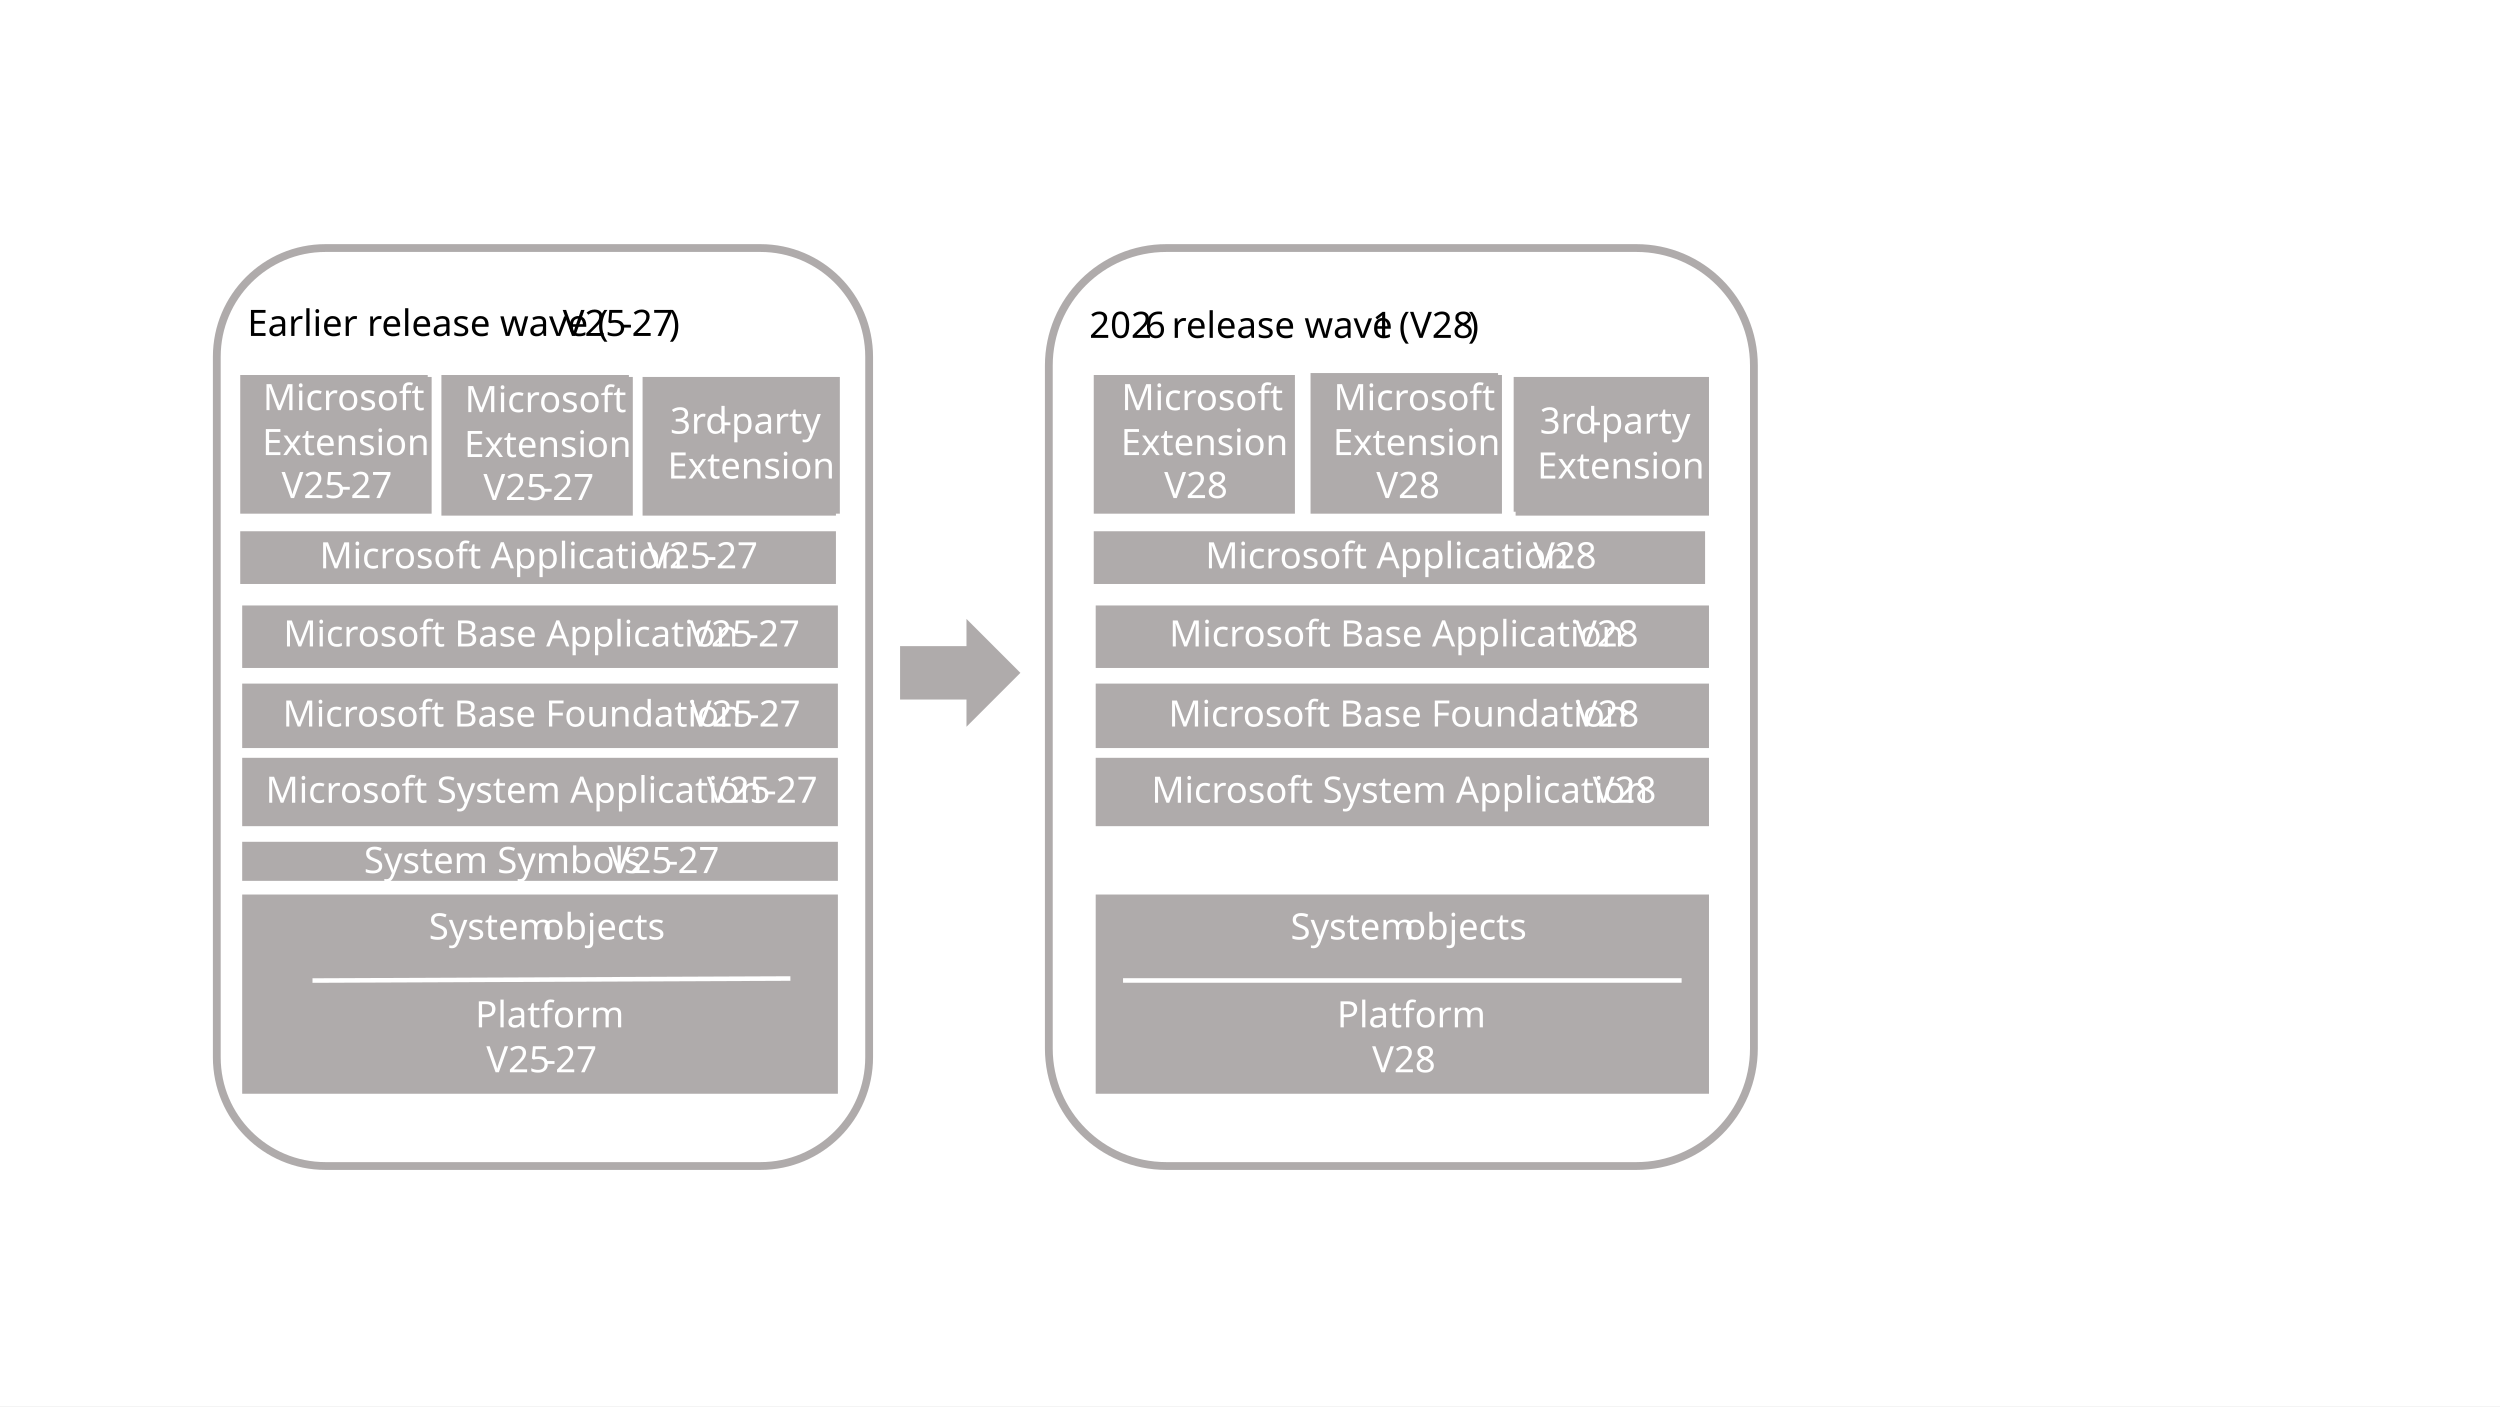
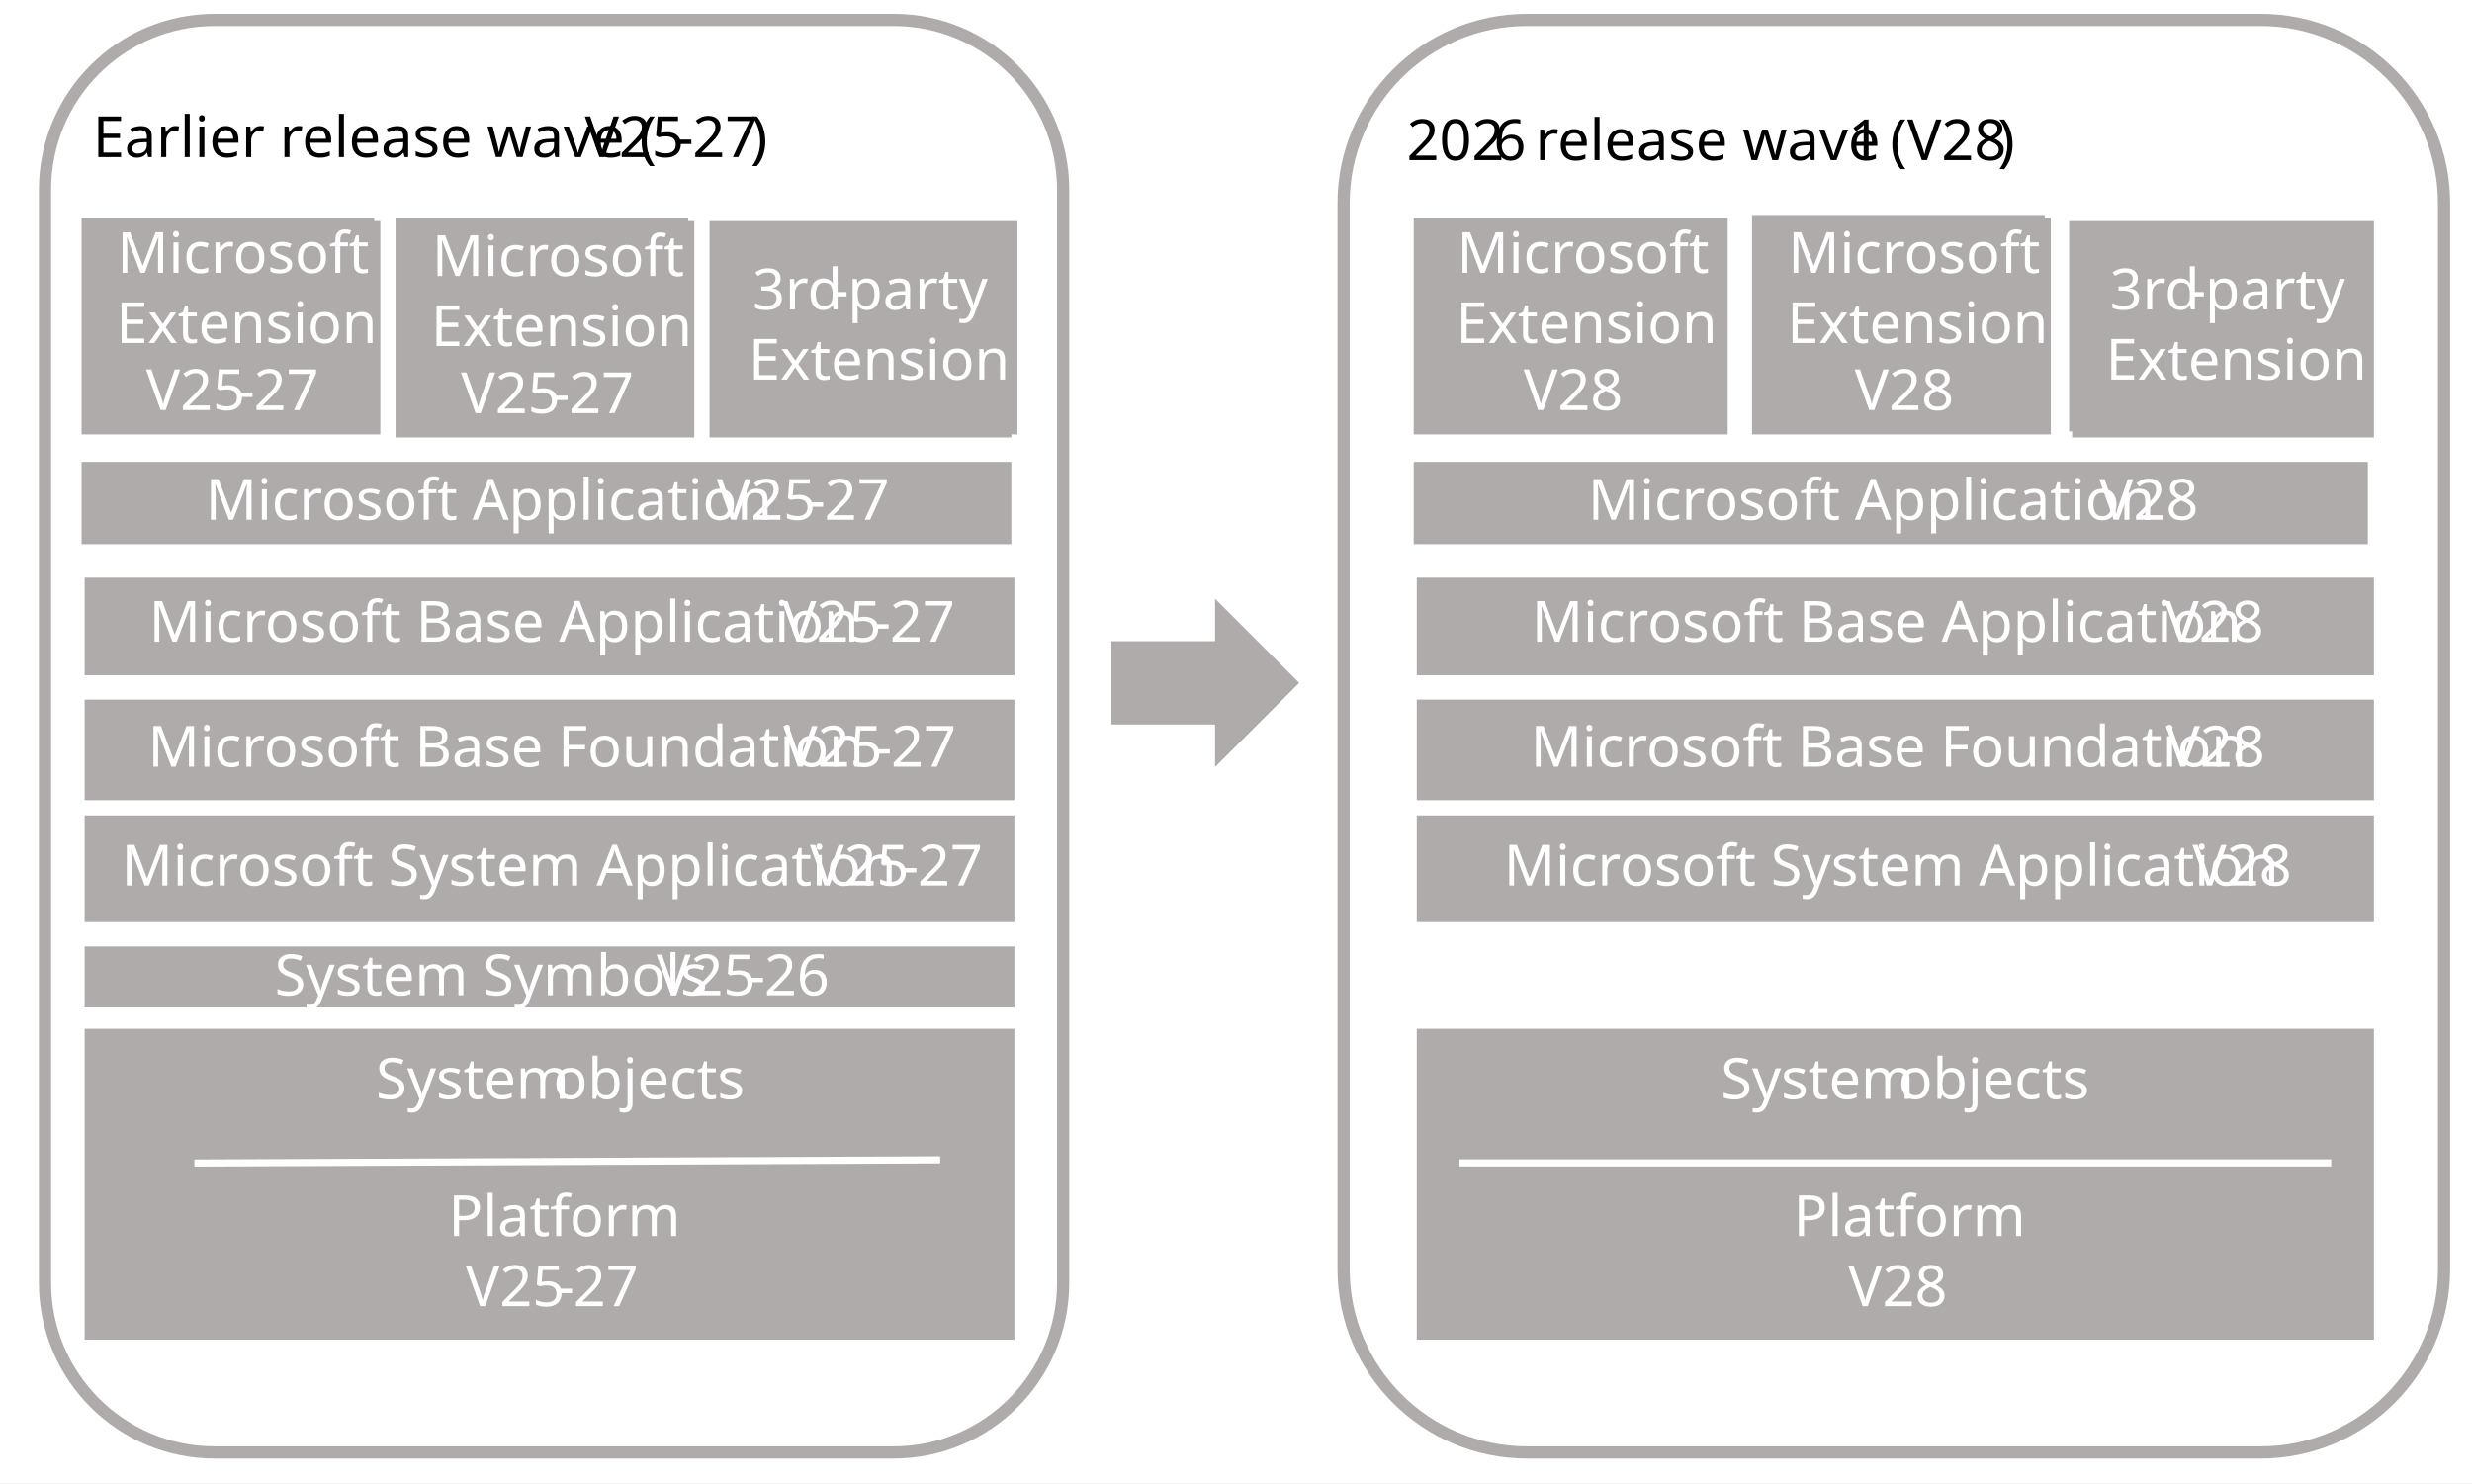
- <svg xmlns="http://www.w3.org/2000/svg" width="1280" height="720" overflow="hidden">
-   <g>
-     <rect x="0" y="0" width="1280" height="720" fill="#FFFFFF" />
-     <path d="M111 182.668C111 151.923 135.923 127 166.668 127L389.332 127C420.077 127 445 151.923 445 182.668L445 541.332C445 572.077 420.077 597 389.332 597L166.668 597C135.923 597 111 572.077 111 541.332Z" stroke="#AFABAB" stroke-width="4" stroke-miterlimit="8" fill="none" fill-rule="evenodd" />
-     <text font-family="Calibri,Calibri_MSFontService,sans-serif" font-weight="400" font-size="18.667" transform="translate(126.68 172)">Earlier release wave (</text>
-     <text font-family="Calibri,Calibri_MSFontService,sans-serif" font-weight="400" font-size="18.667" transform="translate(288.1 172)">V25</text>
-     <text font-family="Calibri,Calibri_MSFontService,sans-serif" font-weight="400" font-size="18.667" transform="translate(317.767 172)">-</text>
-     <text font-family="Calibri,Calibri_MSFontService,sans-serif" font-weight="400" font-size="18.667" transform="translate(323.433 172)">27</text>
-     <text font-family="Calibri,Calibri_MSFontService,sans-serif" font-weight="400" font-size="18.667" transform="translate(342.433 172)">)</text>
-     <rect x="125.5" y="311.5" width="302" height="29" stroke="#AFABAB" stroke-width="3" stroke-miterlimit="8" fill="#AFABAB" />
-     <text fill="#FFFFFF" font-family="Calibri,Calibri_MSFontService,sans-serif" font-weight="400" font-size="18.667" transform="translate(145.118 331)">Microsoft Base Application</text>
-     <text fill="#FFFFFF" font-family="Calibri,Calibri_MSFontService,sans-serif" font-weight="400" font-size="18.667" transform="translate(352.825 331)">V25</text>
-     <text fill="#FFFFFF" font-family="Calibri,Calibri_MSFontService,sans-serif" font-weight="400" font-size="18.667" transform="translate(382.492 331)">-</text>
-     <text fill="#FFFFFF" font-family="Calibri,Calibri_MSFontService,sans-serif" font-weight="400" font-size="18.667" transform="translate(388.158 331)">27</text>
-     <rect x="125.5" y="389.5" width="302" height="32" stroke="#AFABAB" stroke-width="3" stroke-miterlimit="8" fill="#AFABAB" />
-     <text fill="#FFFFFF" font-family="Calibri,Calibri_MSFontService,sans-serif" font-weight="400" font-size="18.667" transform="translate(136.022 411)">Microsoft System Application</text>
-     <text fill="#FFFFFF" font-family="Calibri,Calibri_MSFontService,sans-serif" font-weight="400" font-size="18.667" transform="translate(361.922 411)">V25</text>
-     <text fill="#FFFFFF" font-family="Calibri,Calibri_MSFontService,sans-serif" font-weight="400" font-size="18.667" transform="translate(391.588 411)">-</text>
-     <text fill="#FFFFFF" font-family="Calibri,Calibri_MSFontService,sans-serif" font-weight="400" font-size="18.667" transform="translate(397.255 411)">27</text>
-     <rect x="124.5" y="193.5" width="95" height="68" stroke="#AFABAB" stroke-width="3" stroke-linecap="square" stroke-miterlimit="8" stroke-dasharray="9 3" fill="#AFABAB" />
-     <text fill="#FFFFFF" font-family="Calibri,Calibri_MSFontService,sans-serif" font-weight="400" font-size="18.667" transform="translate(134.628 210)">Microsoft</text>
-     <text fill="#FFFFFF" font-family="Calibri,Calibri_MSFontService,sans-serif" font-weight="400" font-size="18.667" transform="translate(134.302 233)">Extension</text>
-     <text fill="#FFFFFF" font-family="Calibri,Calibri_MSFontService,sans-serif" font-weight="400" font-size="18.667" transform="translate(144.148 255)">V25</text>
-     <text fill="#FFFFFF" font-family="Calibri,Calibri_MSFontService,sans-serif" font-weight="400" font-size="18.667" transform="translate(173.815 255)">-</text>
-     <text fill="#FFFFFF" font-family="Calibri,Calibri_MSFontService,sans-serif" font-weight="400" font-size="18.667" transform="translate(179.482 255)">27</text>
-     <rect x="330.5" y="194.5" width="98" height="68" stroke="#AFABAB" stroke-width="3" stroke-linecap="square" stroke-miterlimit="8" stroke-dasharray="9 3" fill="#AFABAB" />
-     <text fill="#FFFFFF" font-family="Calibri,Calibri_MSFontService,sans-serif" font-weight="400" font-size="18.667" transform="translate(343.104 222)">3rd</text>
-     <text fill="#FFFFFF" font-family="Calibri,Calibri_MSFontService,sans-serif" font-weight="400" font-size="18.667" transform="translate(368.684 222)">-</text>
-     <text fill="#FFFFFF" font-family="Calibri,Calibri_MSFontService,sans-serif" font-weight="400" font-size="18.667" transform="translate(374.35 222)">party</text>
-     <text fill="#FFFFFF" font-family="Calibri,Calibri_MSFontService,sans-serif" font-weight="400" font-size="18.667" transform="translate(341.797 245)">Extension</text>
-     <rect x="227.5" y="193.5" width="95" height="69" stroke="#AFABAB" stroke-width="3" stroke-linecap="square" stroke-miterlimit="8" stroke-dasharray="9 3" fill="#AFABAB" />
-     <text fill="#FFFFFF" font-family="Calibri,Calibri_MSFontService,sans-serif" font-weight="400" font-size="18.667" transform="translate(237.964 211)">Microsoft</text>
-     <text fill="#FFFFFF" font-family="Calibri,Calibri_MSFontService,sans-serif" font-weight="400" font-size="18.667" transform="translate(237.637 234)">Extension</text>
-     <text fill="#FFFFFF" font-family="Calibri,Calibri_MSFontService,sans-serif" font-weight="400" font-size="18.667" transform="translate(247.484 256)">V25</text>
-     <text fill="#FFFFFF" font-family="Calibri,Calibri_MSFontService,sans-serif" font-weight="400" font-size="18.667" transform="translate(277.151 256)">-</text>
-     <text fill="#FFFFFF" font-family="Calibri,Calibri_MSFontService,sans-serif" font-weight="400" font-size="18.667" transform="translate(282.817 256)">27</text>
-     <rect x="125.5" y="459.5" width="302" height="99" stroke="#AFABAB" stroke-width="3" stroke-miterlimit="8" fill="#AFABAB" />
-     <text fill="#FFFFFF" font-family="Calibri,Calibri_MSFontService,sans-serif" font-weight="400" font-size="18.667" transform="translate(219.542 481)">System</text>
-     <text fill="#FFFFFF" font-family="Calibri,Calibri_MSFontService,sans-serif" font-weight="400" font-size="18.667" transform="translate(277.735 481)">objects</text>
-     <text fill="#FFFFFF" font-family="Calibri,Calibri_MSFontService,sans-serif" font-weight="400" font-size="18.667" transform="translate(243.342 526)">Platform</text>
-     <text fill="#FFFFFF" font-family="Calibri,Calibri_MSFontService,sans-serif" font-weight="400" font-size="18.667" transform="translate(248.975 549)">V25</text>
-     <text fill="#FFFFFF" font-family="Calibri,Calibri_MSFontService,sans-serif" font-weight="400" font-size="18.667" transform="translate(278.642 549)">-</text>
-     <text fill="#FFFFFF" font-family="Calibri,Calibri_MSFontService,sans-serif" font-weight="400" font-size="18.667" transform="translate(284.308 549)">27</text>
-     <path d="M0 0 244.68 1.046" stroke="#FFFFFF" stroke-width="2.333" stroke-miterlimit="8" fill="none" fill-rule="evenodd" transform="matrix(1 0 0 -1 160 502.046)" />
-     <rect x="125.5" y="432.5" width="302" height="17" stroke="#AFABAB" stroke-width="3" stroke-miterlimit="8" fill="#AFABAB" />
-     <text fill="#FFFFFF" font-family="Calibri,Calibri_MSFontService,sans-serif" font-weight="400" font-size="18.667" transform="translate(186.322 447)">System Symbols</text>
-     <text fill="#FFFFFF" font-family="Calibri,Calibri_MSFontService,sans-serif" font-weight="400" font-size="18.667" transform="translate(311.622 447)">V25</text>
-     <text fill="#FFFFFF" font-family="Calibri,Calibri_MSFontService,sans-serif" font-weight="400" font-size="18.667" transform="translate(341.288 447)">-</text>
-     <text fill="#FFFFFF" font-family="Calibri,Calibri_MSFontService,sans-serif" font-weight="400" font-size="18.667" transform="translate(346.955 447)">27</text>
-     <rect x="124.5" y="273.5" width="302" height="24" stroke="#AFABAB" stroke-width="3" stroke-miterlimit="8" fill="#AFABAB" />
-     <text fill="#FFFFFF" font-family="Calibri,Calibri_MSFontService,sans-serif" font-weight="400" font-size="18.667" transform="translate(163.627 291)">Microsoft Application</text>
-     <text fill="#FFFFFF" font-family="Calibri,Calibri_MSFontService,sans-serif" font-weight="400" font-size="18.667" transform="translate(331.334 291)">V25</text>
-     <text fill="#FFFFFF" font-family="Calibri,Calibri_MSFontService,sans-serif" font-weight="400" font-size="18.667" transform="translate(361.001 291)">-</text>
-     <text fill="#FFFFFF" font-family="Calibri,Calibri_MSFontService,sans-serif" font-weight="400" font-size="18.667" transform="translate(366.667 291)">27</text>
-     <rect x="125.5" y="351.5" width="302" height="30" stroke="#AFABAB" stroke-width="3" stroke-miterlimit="8" fill="#AFABAB" />
-     <text fill="#FFFFFF" font-family="Calibri,Calibri_MSFontService,sans-serif" font-weight="400" font-size="18.667" transform="translate(144.752 372)">Microsoft Base Foundation</text>
-     <text fill="#FFFFFF" font-family="Calibri,Calibri_MSFontService,sans-serif" font-weight="400" font-size="18.667" transform="translate(353.192 372)">V25</text>
-     <text fill="#FFFFFF" font-family="Calibri,Calibri_MSFontService,sans-serif" font-weight="400" font-size="18.667" transform="translate(382.858 372)">-</text>
-     <text fill="#FFFFFF" font-family="Calibri,Calibri_MSFontService,sans-serif" font-weight="400" font-size="18.667" transform="translate(388.525 372)">27</text>
-     <path d="M537 187.168C537 153.938 563.938 127 597.168 127L837.832 127C871.062 127 898 153.938 898 187.168L898 536.832C898 570.062 871.062 597 837.832 597L597.168 597C563.938 597 537 570.062 537 536.832Z" stroke="#AFABAB" stroke-width="4" stroke-miterlimit="8" fill="none" fill-rule="evenodd" />
-     <text font-family="Calibri,Calibri_MSFontService,sans-serif" font-weight="400" font-size="18.667" transform="translate(557.698 173)">202</text>
-     <text font-family="Calibri,Calibri_MSFontService,sans-serif" font-weight="400" font-size="18.667" transform="translate(586.198 173)">6</text>
-     <text font-family="Calibri,Calibri_MSFontService,sans-serif" font-weight="400" font-size="18.667" transform="translate(599.865 173)">release wave</text>
-     <text font-family="Calibri,Calibri_MSFontService,sans-serif" font-weight="400" font-size="18.667" transform="translate(702.592 173)">1</text>
-     <text font-family="Calibri,Calibri_MSFontService,sans-serif" font-weight="400" font-size="18.667" transform="translate(716.258 173)">(</text>
-     <text font-family="Calibri,Calibri_MSFontService,sans-serif" font-weight="400" font-size="18.667" transform="translate(721.925 173)">V28</text>
-     <text font-family="Calibri,Calibri_MSFontService,sans-serif" font-weight="400" font-size="18.667" transform="translate(751.592 173)">)</text>
-     <rect x="562.5" y="311.5" width="311" height="29" stroke="#AFABAB" stroke-width="3" stroke-miterlimit="8" fill="#AFABAB" />
-     <text fill="#FFFFFF" font-family="Calibri,Calibri_MSFontService,sans-serif" font-weight="400" font-size="18.667" transform="translate(598.652 331)">Microsoft Base Application</text>
-     <text fill="#FFFFFF" font-family="Calibri,Calibri_MSFontService,sans-serif" font-weight="400" font-size="18.667" transform="translate(806.359 331)">V28</text>
-     <rect x="562.5" y="389.5" width="311" height="32" stroke="#AFABAB" stroke-width="3" stroke-miterlimit="8" fill="#AFABAB" />
-     <text fill="#FFFFFF" font-family="Calibri,Calibri_MSFontService,sans-serif" font-weight="400" font-size="18.667" transform="translate(589.555 411)">Microsoft System Application</text>
-     <text fill="#FFFFFF" font-family="Calibri,Calibri_MSFontService,sans-serif" font-weight="400" font-size="18.667" transform="translate(815.455 411)">V28</text>
-     <rect x="561.5" y="193.5" width="100" height="68" stroke="#AFABAB" stroke-width="3" stroke-linecap="square" stroke-miterlimit="8" stroke-dasharray="9 3" fill="#AFABAB" />
-     <text fill="#FFFFFF" font-family="Calibri,Calibri_MSFontService,sans-serif" font-weight="400" font-size="18.667" transform="translate(574.21 210)">Microsoft</text>
-     <text fill="#FFFFFF" font-family="Calibri,Calibri_MSFontService,sans-serif" font-weight="400" font-size="18.667" transform="translate(573.884 233)">Extension</text>
-     <text fill="#FFFFFF" font-family="Calibri,Calibri_MSFontService,sans-serif" font-weight="400" font-size="18.667" transform="translate(596.064 255)">V28</text>
-     <rect x="776.5" y="194.5" width="97" height="68" stroke="#AFABAB" stroke-width="3" stroke-linecap="square" stroke-miterlimit="8" stroke-dasharray="9 3" fill="#AFABAB" />
-     <text fill="#FFFFFF" font-family="Calibri,Calibri_MSFontService,sans-serif" font-weight="400" font-size="18.667" transform="translate(788.349 222)">3rd</text>
-     <text fill="#FFFFFF" font-family="Calibri,Calibri_MSFontService,sans-serif" font-weight="400" font-size="18.667" transform="translate(813.929 222)">-</text>
-     <text fill="#FFFFFF" font-family="Calibri,Calibri_MSFontService,sans-serif" font-weight="400" font-size="18.667" transform="translate(819.595 222)">party</text>
-     <text fill="#FFFFFF" font-family="Calibri,Calibri_MSFontService,sans-serif" font-weight="400" font-size="18.667" transform="translate(787.049 245)">Extension</text>
-     <rect x="672.5" y="192.5" width="95" height="69" stroke="#AFABAB" stroke-width="3" stroke-linecap="square" stroke-miterlimit="8" stroke-dasharray="9 3" fill="#AFABAB" />
-     <text fill="#FFFFFF" font-family="Calibri,Calibri_MSFontService,sans-serif" font-weight="400" font-size="18.667" transform="translate(682.804 210)">Microsoft</text>
-     <text fill="#FFFFFF" font-family="Calibri,Calibri_MSFontService,sans-serif" font-weight="400" font-size="18.667" transform="translate(682.477 233)">Extension</text>
-     <text fill="#FFFFFF" font-family="Calibri,Calibri_MSFontService,sans-serif" font-weight="400" font-size="18.667" transform="translate(704.657 255)">V28</text>
-     <rect x="562.5" y="459.5" width="311" height="99" stroke="#AFABAB" stroke-width="3" stroke-miterlimit="8" fill="#AFABAB" />
-     <text fill="#FFFFFF" font-family="Calibri,Calibri_MSFontService,sans-serif" font-weight="400" font-size="18.667" transform="translate(660.742 481)">System</text>
-     <text fill="#FFFFFF" font-family="Calibri,Calibri_MSFontService,sans-serif" font-weight="400" font-size="18.667" transform="translate(718.935 481)">objects</text>
-     <text fill="#FFFFFF" font-family="Calibri,Calibri_MSFontService,sans-serif" font-weight="400" font-size="18.667" transform="translate(684.535 526)">Platform</text>
-     <text fill="#FFFFFF" font-family="Calibri,Calibri_MSFontService,sans-serif" font-weight="400" font-size="18.667" transform="translate(702.502 549)">V28</text>
-     <path d="M575 502 860.986 502" stroke="#FFFFFF" stroke-width="2.333" stroke-miterlimit="8" fill="none" fill-rule="evenodd" />
-     <rect x="561.5" y="273.5" width="310" height="24" stroke="#AFABAB" stroke-width="3" stroke-miterlimit="8" fill="#AFABAB" />
-     <text fill="#FFFFFF" font-family="Calibri,Calibri_MSFontService,sans-serif" font-weight="400" font-size="18.667" transform="translate(617.161 291)">Microsoft Application</text>
-     <text fill="#FFFFFF" font-family="Calibri,Calibri_MSFontService,sans-serif" font-weight="400" font-size="18.667" transform="translate(784.868 291)">V28</text>
-     <rect x="562.5" y="351.5" width="311" height="30" stroke="#AFABAB" stroke-width="3" stroke-miterlimit="8" fill="#AFABAB" />
-     <text fill="#FFFFFF" font-family="Calibri,Calibri_MSFontService,sans-serif" font-weight="400" font-size="18.667" transform="translate(598.285 372)">Microsoft Base Foundation</text>
-     <text fill="#FFFFFF" font-family="Calibri,Calibri_MSFontService,sans-serif" font-weight="400" font-size="18.667" transform="translate(806.725 372)">V28</text>
-     <path d="M461.5 331.5 495.5 331.5 495.5 318.5 521.5 344.5 495.5 370.5 495.5 357.5 461.5 357.5Z" stroke="#AFABAB" stroke-width="1.333" stroke-miterlimit="8" fill="#AFABAB" fill-rule="evenodd" />
+ <svg xmlns="http://www.w3.org/2000/svg" width="810.936" height="486.562" overflow="hidden" version="1.1" id="svg74">
+   <defs id="defs74">
+     <clipPath clipPathUnits="userSpaceOnUse" id="clipPath75">
+       <rect style="fill:none" id="rect76" width="810.936" height="486.562" x="96.236" y="120.463" />
+     </clipPath>
+   </defs>
+   <g id="g74" clip-path="url(#clipPath75)" transform="translate(-96.23554,-120.4627)">
+     <rect x="0" y="0" width="1280" height="720" fill="#ffffff" id="rect1" />
+     <path d="M 111,182.668 C 111,151.923 135.923,127 166.668,127 H 389.332 C 420.077,127 445,151.923 445,182.668 V 541.332 C 445,572.077 420.077,597 389.332,597 H 166.668 C 135.923,597 111,572.077 111,541.332 Z" stroke="#afabab" stroke-width="4" stroke-miterlimit="8" fill="none" fill-rule="evenodd" id="path1" />
+     <text font-family="Calibri, Calibri_MSFontService, sans-serif" font-weight="400" font-size="18.667px" transform="translate(126.68,172)" id="text1">Earlier release wave (</text>
+     <text font-family="Calibri, Calibri_MSFontService, sans-serif" font-weight="400" font-size="18.667px" transform="translate(288.1,172)" id="text2">V25</text>
+     <text font-family="Calibri, Calibri_MSFontService, sans-serif" font-weight="400" font-size="18.667px" transform="translate(317.767,172)" id="text3">-</text>
+     <text font-family="Calibri, Calibri_MSFontService, sans-serif" font-weight="400" font-size="18.667px" transform="translate(323.433,172)" id="text4">27</text>
+     <text font-family="Calibri, Calibri_MSFontService, sans-serif" font-weight="400" font-size="18.667px" transform="translate(342.433,172)" id="text5">)</text>
+     <rect x="125.5" y="311.5" width="302" height="29" stroke="#afabab" stroke-width="3" stroke-miterlimit="8" fill="#afabab" id="rect5" />
+     <text fill="#ffffff" font-family="Calibri, Calibri_MSFontService, sans-serif" font-weight="400" font-size="18.667px" transform="translate(145.118,331)" id="text6">Microsoft Base Application</text>
+     <text fill="#ffffff" font-family="Calibri, Calibri_MSFontService, sans-serif" font-weight="400" font-size="18.667px" transform="translate(352.825,331)" id="text7">V25</text>
+     <text fill="#ffffff" font-family="Calibri, Calibri_MSFontService, sans-serif" font-weight="400" font-size="18.667px" transform="translate(382.492,331)" id="text8">-</text>
+     <text fill="#ffffff" font-family="Calibri, Calibri_MSFontService, sans-serif" font-weight="400" font-size="18.667px" transform="translate(388.158,331)" id="text9">27</text>
+     <rect x="125.5" y="389.5" width="302" height="32" stroke="#afabab" stroke-width="3" stroke-miterlimit="8" fill="#afabab" id="rect9" />
+     <text fill="#ffffff" font-family="Calibri, Calibri_MSFontService, sans-serif" font-weight="400" font-size="18.667px" transform="translate(136.022,411)" id="text10">Microsoft System Application</text>
+     <text fill="#ffffff" font-family="Calibri, Calibri_MSFontService, sans-serif" font-weight="400" font-size="18.667px" transform="translate(361.922,411)" id="text11">V25</text>
+     <text fill="#ffffff" font-family="Calibri, Calibri_MSFontService, sans-serif" font-weight="400" font-size="18.667px" transform="translate(391.588,411)" id="text12">-</text>
+     <text fill="#ffffff" font-family="Calibri, Calibri_MSFontService, sans-serif" font-weight="400" font-size="18.667px" transform="translate(397.255,411)" id="text13">27</text>
+     <rect x="124.5" y="193.5" width="95" height="68" stroke="#afabab" stroke-width="3" stroke-linecap="square" stroke-miterlimit="8" stroke-dasharray="9, 3" fill="#afabab" id="rect13" />
+     <text fill="#ffffff" font-family="Calibri, Calibri_MSFontService, sans-serif" font-weight="400" font-size="18.667px" transform="translate(134.628,210)" id="text14">Microsoft</text>
+     <text fill="#ffffff" font-family="Calibri, Calibri_MSFontService, sans-serif" font-weight="400" font-size="18.667px" transform="translate(134.302,233)" id="text15">Extension</text>
+     <text fill="#ffffff" font-family="Calibri, Calibri_MSFontService, sans-serif" font-weight="400" font-size="18.667px" transform="translate(144.148,255)" id="text16">V25</text>
+     <text fill="#ffffff" font-family="Calibri, Calibri_MSFontService, sans-serif" font-weight="400" font-size="18.667px" transform="translate(173.815,255)" id="text17">-</text>
+     <text fill="#ffffff" font-family="Calibri, Calibri_MSFontService, sans-serif" font-weight="400" font-size="18.667px" transform="translate(179.482,255)" id="text18">27</text>
+     <rect x="330.5" y="194.5" width="98" height="68" stroke="#afabab" stroke-width="3" stroke-linecap="square" stroke-miterlimit="8" stroke-dasharray="9, 3" fill="#afabab" id="rect18" />
+     <text fill="#ffffff" font-family="Calibri, Calibri_MSFontService, sans-serif" font-weight="400" font-size="18.667px" transform="translate(343.104,222)" id="text19">3rd</text>
+     <text fill="#ffffff" font-family="Calibri, Calibri_MSFontService, sans-serif" font-weight="400" font-size="18.667px" transform="translate(368.684,222)" id="text20">-</text>
+     <text fill="#ffffff" font-family="Calibri, Calibri_MSFontService, sans-serif" font-weight="400" font-size="18.667px" transform="translate(374.35,222)" id="text21">party</text>
+     <text fill="#ffffff" font-family="Calibri, Calibri_MSFontService, sans-serif" font-weight="400" font-size="18.667px" transform="translate(341.797,245)" id="text22">Extension</text>
+     <rect x="227.5" y="193.5" width="95" height="69" stroke="#afabab" stroke-width="3" stroke-linecap="square" stroke-miterlimit="8" stroke-dasharray="9, 3" fill="#afabab" id="rect22" />
+     <text fill="#ffffff" font-family="Calibri, Calibri_MSFontService, sans-serif" font-weight="400" font-size="18.667px" transform="translate(237.964,211)" id="text23">Microsoft</text>
+     <text fill="#ffffff" font-family="Calibri, Calibri_MSFontService, sans-serif" font-weight="400" font-size="18.667px" transform="translate(237.637,234)" id="text24">Extension</text>
+     <text fill="#ffffff" font-family="Calibri, Calibri_MSFontService, sans-serif" font-weight="400" font-size="18.667px" transform="translate(247.484,256)" id="text25">V25</text>
+     <text fill="#ffffff" font-family="Calibri, Calibri_MSFontService, sans-serif" font-weight="400" font-size="18.667px" transform="translate(277.151,256)" id="text26">-</text>
+     <text fill="#ffffff" font-family="Calibri, Calibri_MSFontService, sans-serif" font-weight="400" font-size="18.667px" transform="translate(282.817,256)" id="text27">27</text>
+     <rect x="125.5" y="459.5" width="302" height="99" stroke="#afabab" stroke-width="3" stroke-miterlimit="8" fill="#afabab" id="rect27" />
+     <text fill="#ffffff" font-family="Calibri, Calibri_MSFontService, sans-serif" font-weight="400" font-size="18.667px" transform="translate(219.542,481)" id="text28">System</text>
+     <text fill="#ffffff" font-family="Calibri, Calibri_MSFontService, sans-serif" font-weight="400" font-size="18.667px" transform="translate(277.735,481)" id="text29">objects</text>
+     <text fill="#ffffff" font-family="Calibri, Calibri_MSFontService, sans-serif" font-weight="400" font-size="18.667px" transform="translate(243.342,526)" id="text30">Platform</text>
+     <text fill="#ffffff" font-family="Calibri, Calibri_MSFontService, sans-serif" font-weight="400" font-size="18.667px" transform="translate(248.975,549)" id="text31">V25</text>
+     <text fill="#ffffff" font-family="Calibri, Calibri_MSFontService, sans-serif" font-weight="400" font-size="18.667px" transform="translate(278.642,549)" id="text32">-</text>
+     <text fill="#ffffff" font-family="Calibri, Calibri_MSFontService, sans-serif" font-weight="400" font-size="18.667px" transform="translate(284.308,549)" id="text33">27</text>
+     <path d="M 0,0 244.68,1.046" stroke="#ffffff" stroke-width="2.333" stroke-miterlimit="8" fill="none" fill-rule="evenodd" transform="matrix(1,0,0,-1,160,502.046)" id="path33" />
+     <rect x="125.5" y="432.5" width="302" height="17" stroke="#afabab" stroke-width="3" stroke-miterlimit="8" fill="#afabab" id="rect33" />
+     <text fill="#ffffff" font-family="Calibri, Calibri_MSFontService, sans-serif" font-weight="400" font-size="18.667px" transform="translate(186.322,447)" id="text34">System Symbols</text>
+     <text fill="#ffffff" font-family="Calibri, Calibri_MSFontService, sans-serif" font-weight="400" font-size="18.667px" transform="translate(311.622,447)" id="text35">V25</text>
+     <text fill="#ffffff" font-family="Calibri, Calibri_MSFontService, sans-serif" font-weight="400" font-size="18.667px" transform="translate(341.288,447)" id="text36">-</text>
+     <text fill="#ffffff" font-family="Calibri, Calibri_MSFontService, sans-serif" font-weight="400" font-size="18.667px" transform="translate(346.955,447)" id="text37">26</text>
+     <rect x="124.5" y="273.5" width="302" height="24" stroke="#afabab" stroke-width="3" stroke-miterlimit="8" fill="#afabab" id="rect37" />
+     <text fill="#ffffff" font-family="Calibri, Calibri_MSFontService, sans-serif" font-weight="400" font-size="18.667px" transform="translate(163.627,291)" id="text38">Microsoft Application</text>
+     <text fill="#ffffff" font-family="Calibri, Calibri_MSFontService, sans-serif" font-weight="400" font-size="18.667px" transform="translate(331.334,291)" id="text39">V25</text>
+     <text fill="#ffffff" font-family="Calibri, Calibri_MSFontService, sans-serif" font-weight="400" font-size="18.667px" transform="translate(361.001,291)" id="text40">-</text>
+     <text fill="#ffffff" font-family="Calibri, Calibri_MSFontService, sans-serif" font-weight="400" font-size="18.667px" transform="translate(366.667,291)" id="text41">27</text>
+     <rect x="125.5" y="351.5" width="302" height="30" stroke="#afabab" stroke-width="3" stroke-miterlimit="8" fill="#afabab" id="rect41" />
+     <text fill="#ffffff" font-family="Calibri, Calibri_MSFontService, sans-serif" font-weight="400" font-size="18.667px" transform="translate(144.752,372)" id="text42">Microsoft Base Foundation</text>
+     <text fill="#ffffff" font-family="Calibri, Calibri_MSFontService, sans-serif" font-weight="400" font-size="18.667px" transform="translate(353.192,372)" id="text43">V25</text>
+     <text fill="#ffffff" font-family="Calibri, Calibri_MSFontService, sans-serif" font-weight="400" font-size="18.667px" transform="translate(382.858,372)" id="text44">-</text>
+     <text fill="#ffffff" font-family="Calibri, Calibri_MSFontService, sans-serif" font-weight="400" font-size="18.667px" transform="translate(388.525,372)" id="text45">27</text>
+     <path d="M 537,187.168 C 537,153.938 563.938,127 597.168,127 H 837.832 C 871.062,127 898,153.938 898,187.168 V 536.832 C 898,570.062 871.062,597 837.832,597 H 597.168 C 563.938,597 537,570.062 537,536.832 Z" stroke="#afabab" stroke-width="4" stroke-miterlimit="8" fill="none" fill-rule="evenodd" id="path45" />
+     <text font-family="Calibri, Calibri_MSFontService, sans-serif" font-weight="400" font-size="18.667px" transform="translate(557.698,173)" id="text46">202</text>
+     <text font-family="Calibri, Calibri_MSFontService, sans-serif" font-weight="400" font-size="18.667px" transform="translate(586.198,173)" id="text47">6</text>
+     <text font-family="Calibri, Calibri_MSFontService, sans-serif" font-weight="400" font-size="18.667px" transform="translate(599.865,173)" id="text48">release wave</text>
+     <text font-family="Calibri, Calibri_MSFontService, sans-serif" font-weight="400" font-size="18.667px" transform="translate(702.592,173)" id="text49">1</text>
+     <text font-family="Calibri, Calibri_MSFontService, sans-serif" font-weight="400" font-size="18.667px" transform="translate(716.258,173)" id="text50">(</text>
+     <text font-family="Calibri, Calibri_MSFontService, sans-serif" font-weight="400" font-size="18.667px" transform="translate(721.925,173)" id="text51">V28</text>
+     <text font-family="Calibri, Calibri_MSFontService, sans-serif" font-weight="400" font-size="18.667px" transform="translate(751.592,173)" id="text52">)</text>
+     <rect x="562.5" y="311.5" width="311" height="29" stroke="#afabab" stroke-width="3" stroke-miterlimit="8" fill="#afabab" id="rect52" />
+     <text fill="#ffffff" font-family="Calibri, Calibri_MSFontService, sans-serif" font-weight="400" font-size="18.667px" transform="translate(598.652,331)" id="text53">Microsoft Base Application</text>
+     <text fill="#ffffff" font-family="Calibri, Calibri_MSFontService, sans-serif" font-weight="400" font-size="18.667px" transform="translate(806.359,331)" id="text54">V28</text>
+     <rect x="562.5" y="389.5" width="311" height="32" stroke="#afabab" stroke-width="3" stroke-miterlimit="8" fill="#afabab" id="rect54" />
+     <text fill="#ffffff" font-family="Calibri, Calibri_MSFontService, sans-serif" font-weight="400" font-size="18.667px" transform="translate(589.555,411)" id="text55">Microsoft System Application</text>
+     <text fill="#ffffff" font-family="Calibri, Calibri_MSFontService, sans-serif" font-weight="400" font-size="18.667px" transform="translate(815.455,411)" id="text56">V28</text>
+     <rect x="561.5" y="193.5" width="100" height="68" stroke="#afabab" stroke-width="3" stroke-linecap="square" stroke-miterlimit="8" stroke-dasharray="9, 3" fill="#afabab" id="rect56" />
+     <text fill="#ffffff" font-family="Calibri, Calibri_MSFontService, sans-serif" font-weight="400" font-size="18.667px" transform="translate(574.21,210)" id="text57">Microsoft</text>
+     <text fill="#ffffff" font-family="Calibri, Calibri_MSFontService, sans-serif" font-weight="400" font-size="18.667px" transform="translate(573.884,233)" id="text58">Extension</text>
+     <text fill="#ffffff" font-family="Calibri, Calibri_MSFontService, sans-serif" font-weight="400" font-size="18.667px" transform="translate(596.064,255)" id="text59">V28</text>
+     <rect x="776.5" y="194.5" width="97" height="68" stroke="#afabab" stroke-width="3" stroke-linecap="square" stroke-miterlimit="8" stroke-dasharray="9, 3" fill="#afabab" id="rect59" />
+     <text fill="#ffffff" font-family="Calibri, Calibri_MSFontService, sans-serif" font-weight="400" font-size="18.667px" transform="translate(788.349,222)" id="text60">3rd</text>
+     <text fill="#ffffff" font-family="Calibri, Calibri_MSFontService, sans-serif" font-weight="400" font-size="18.667px" transform="translate(813.929,222)" id="text61">-</text>
+     <text fill="#ffffff" font-family="Calibri, Calibri_MSFontService, sans-serif" font-weight="400" font-size="18.667px" transform="translate(819.595,222)" id="text62">party</text>
+     <text fill="#ffffff" font-family="Calibri, Calibri_MSFontService, sans-serif" font-weight="400" font-size="18.667px" transform="translate(787.049,245)" id="text63">Extension</text>
+     <rect x="672.5" y="192.5" width="95" height="69" stroke="#afabab" stroke-width="3" stroke-linecap="square" stroke-miterlimit="8" stroke-dasharray="9, 3" fill="#afabab" id="rect63" />
+     <text fill="#ffffff" font-family="Calibri, Calibri_MSFontService, sans-serif" font-weight="400" font-size="18.667px" transform="translate(682.804,210)" id="text64">Microsoft</text>
+     <text fill="#ffffff" font-family="Calibri, Calibri_MSFontService, sans-serif" font-weight="400" font-size="18.667px" transform="translate(682.477,233)" id="text65">Extension</text>
+     <text fill="#ffffff" font-family="Calibri, Calibri_MSFontService, sans-serif" font-weight="400" font-size="18.667px" transform="translate(704.657,255)" id="text66">V28</text>
+     <rect x="562.5" y="459.5" width="311" height="99" stroke="#afabab" stroke-width="3" stroke-miterlimit="8" fill="#afabab" id="rect66" />
+     <text fill="#ffffff" font-family="Calibri, Calibri_MSFontService, sans-serif" font-weight="400" font-size="18.667px" transform="translate(660.742,481)" id="text67">System</text>
+     <text fill="#ffffff" font-family="Calibri, Calibri_MSFontService, sans-serif" font-weight="400" font-size="18.667px" transform="translate(718.935,481)" id="text68">objects</text>
+     <text fill="#ffffff" font-family="Calibri, Calibri_MSFontService, sans-serif" font-weight="400" font-size="18.667px" transform="translate(684.535,526)" id="text69">Platform</text>
+     <text fill="#ffffff" font-family="Calibri, Calibri_MSFontService, sans-serif" font-weight="400" font-size="18.667px" transform="translate(702.502,549)" id="text70">V28</text>
+     <path d="M 575,502 H 860.986" stroke="#ffffff" stroke-width="2.333" stroke-miterlimit="8" fill="none" fill-rule="evenodd" id="path70" />
+     <rect x="561.5" y="273.5" width="310" height="24" stroke="#afabab" stroke-width="3" stroke-miterlimit="8" fill="#afabab" id="rect70" />
+     <text fill="#ffffff" font-family="Calibri, Calibri_MSFontService, sans-serif" font-weight="400" font-size="18.667px" transform="translate(617.161,291)" id="text71">Microsoft Application</text>
+     <text fill="#ffffff" font-family="Calibri, Calibri_MSFontService, sans-serif" font-weight="400" font-size="18.667px" transform="translate(784.868,291)" id="text72">V28</text>
+     <rect x="562.5" y="351.5" width="311" height="30" stroke="#afabab" stroke-width="3" stroke-miterlimit="8" fill="#afabab" id="rect72" />
+     <text fill="#ffffff" font-family="Calibri, Calibri_MSFontService, sans-serif" font-weight="400" font-size="18.667px" transform="translate(598.285,372)" id="text73">Microsoft Base Foundation</text>
+     <text fill="#ffffff" font-family="Calibri, Calibri_MSFontService, sans-serif" font-weight="400" font-size="18.667px" transform="translate(806.725,372)" id="text74">V28</text>
+     <path d="m 461.5,331.5 h 34 v -13 l 26,26 -26,26 v -13 h -34 z" stroke="#afabab" stroke-width="1.333" stroke-miterlimit="8" fill="#afabab" fill-rule="evenodd" id="path74" />
  </g>
+   <rect style="fill:none" id="rect74" width="798.149" height="479.832" x="8.749" y="0.673" />
</svg>
